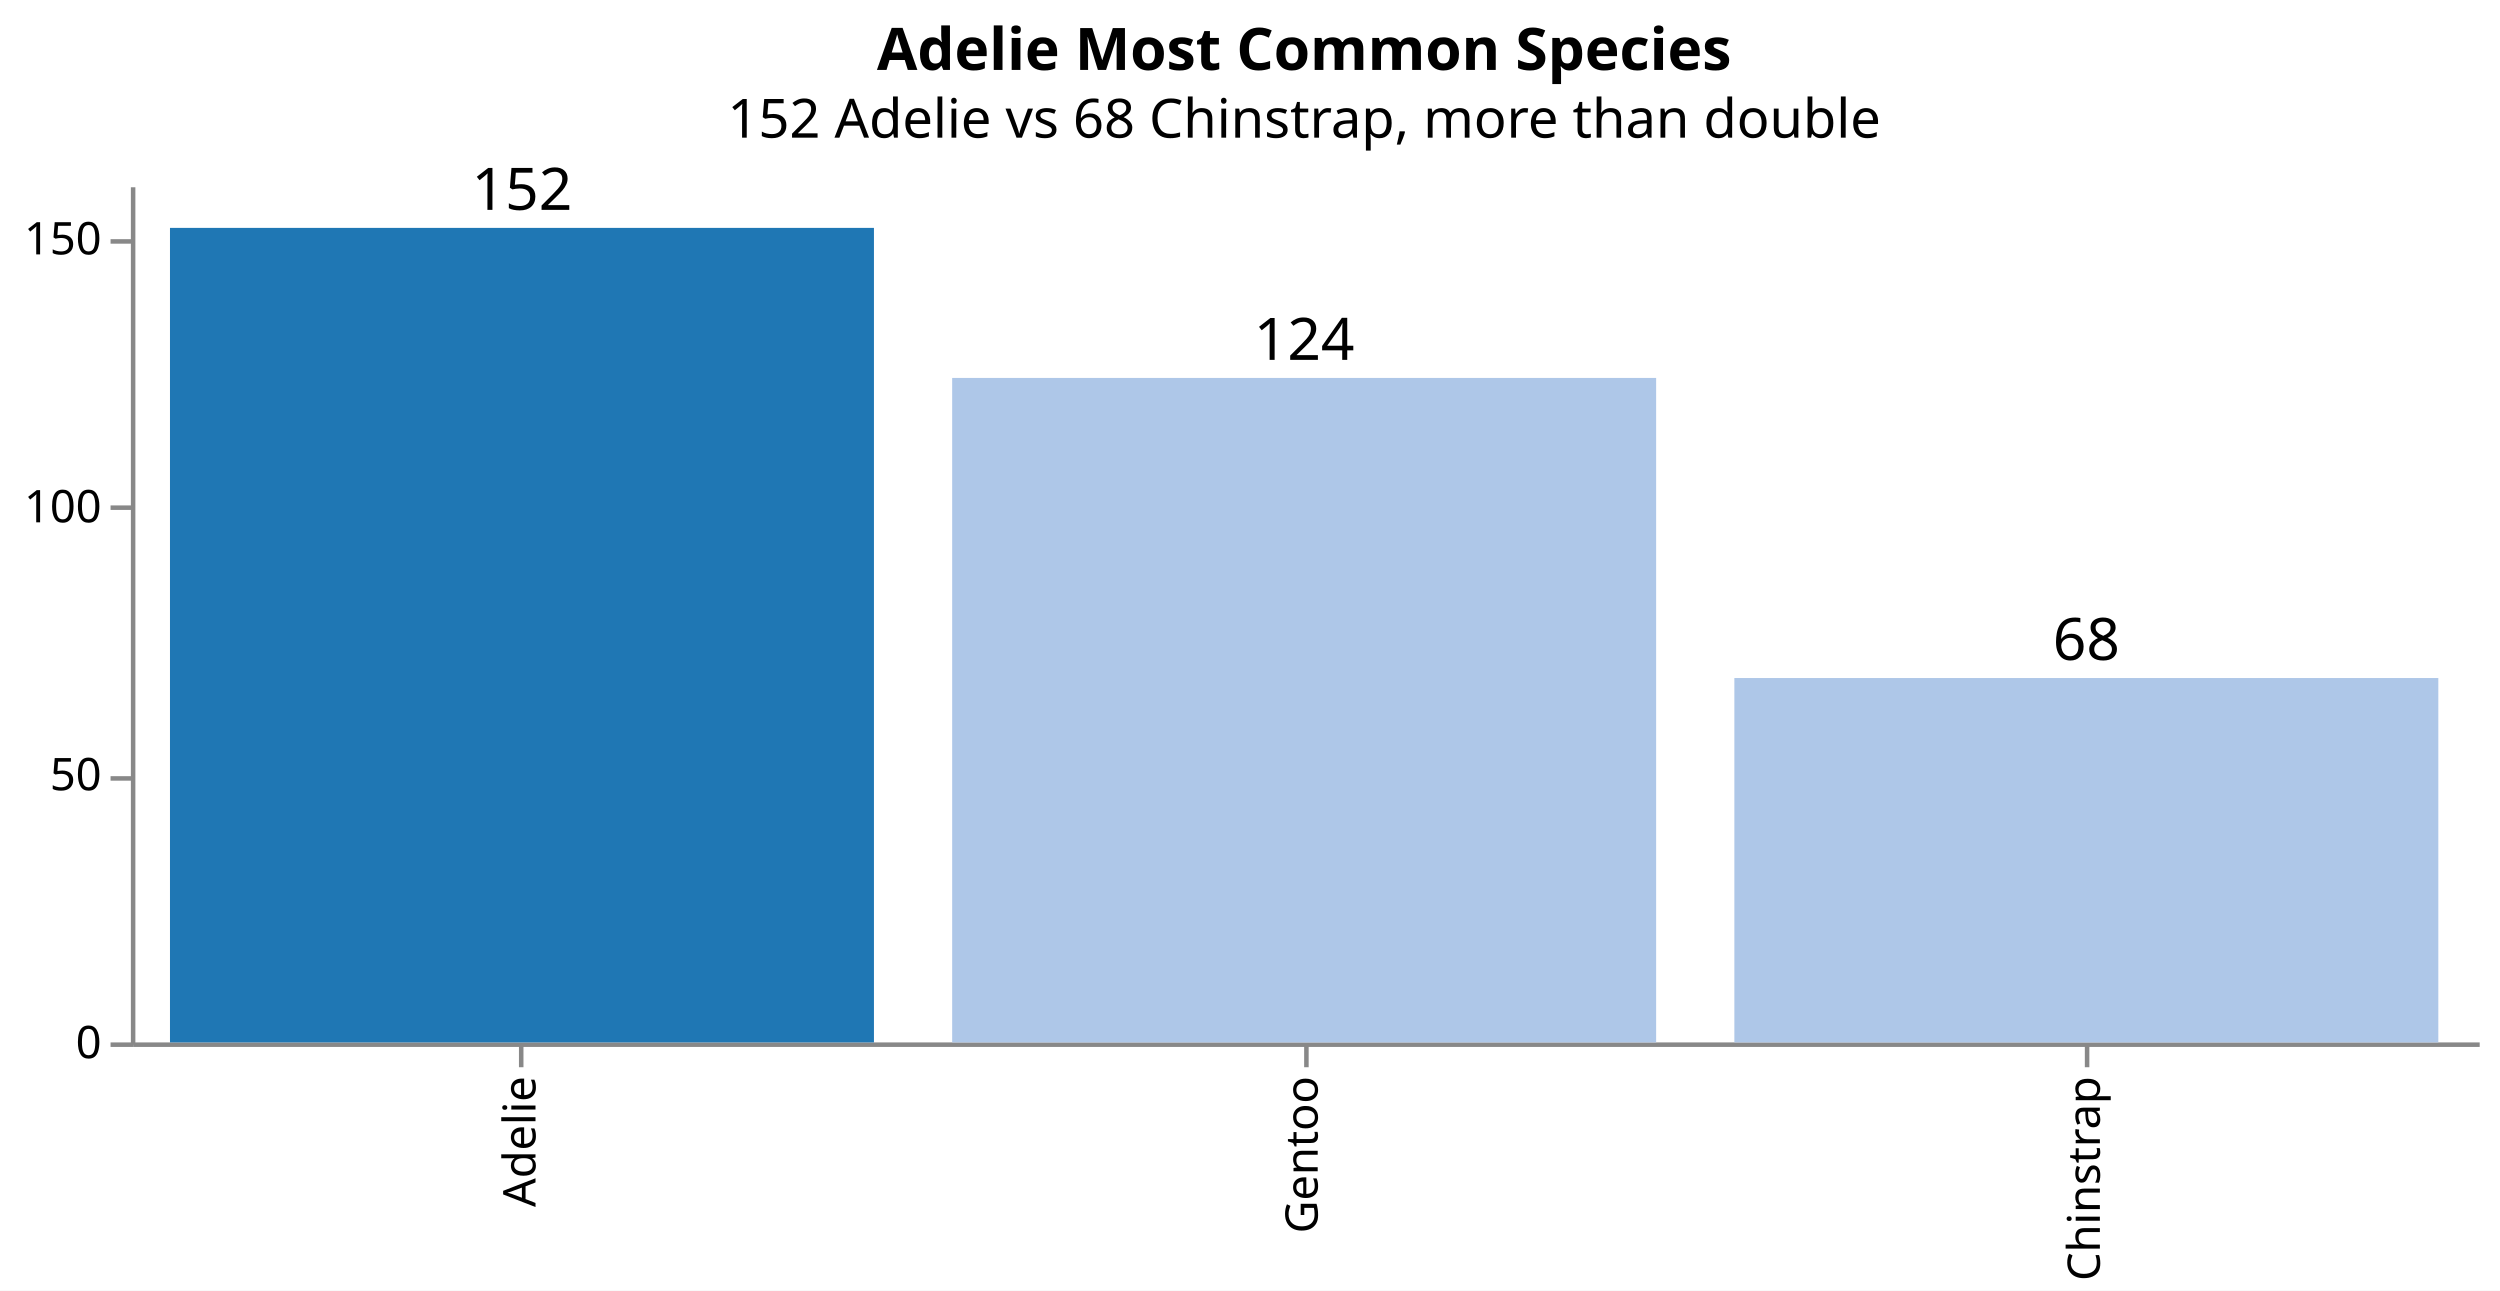
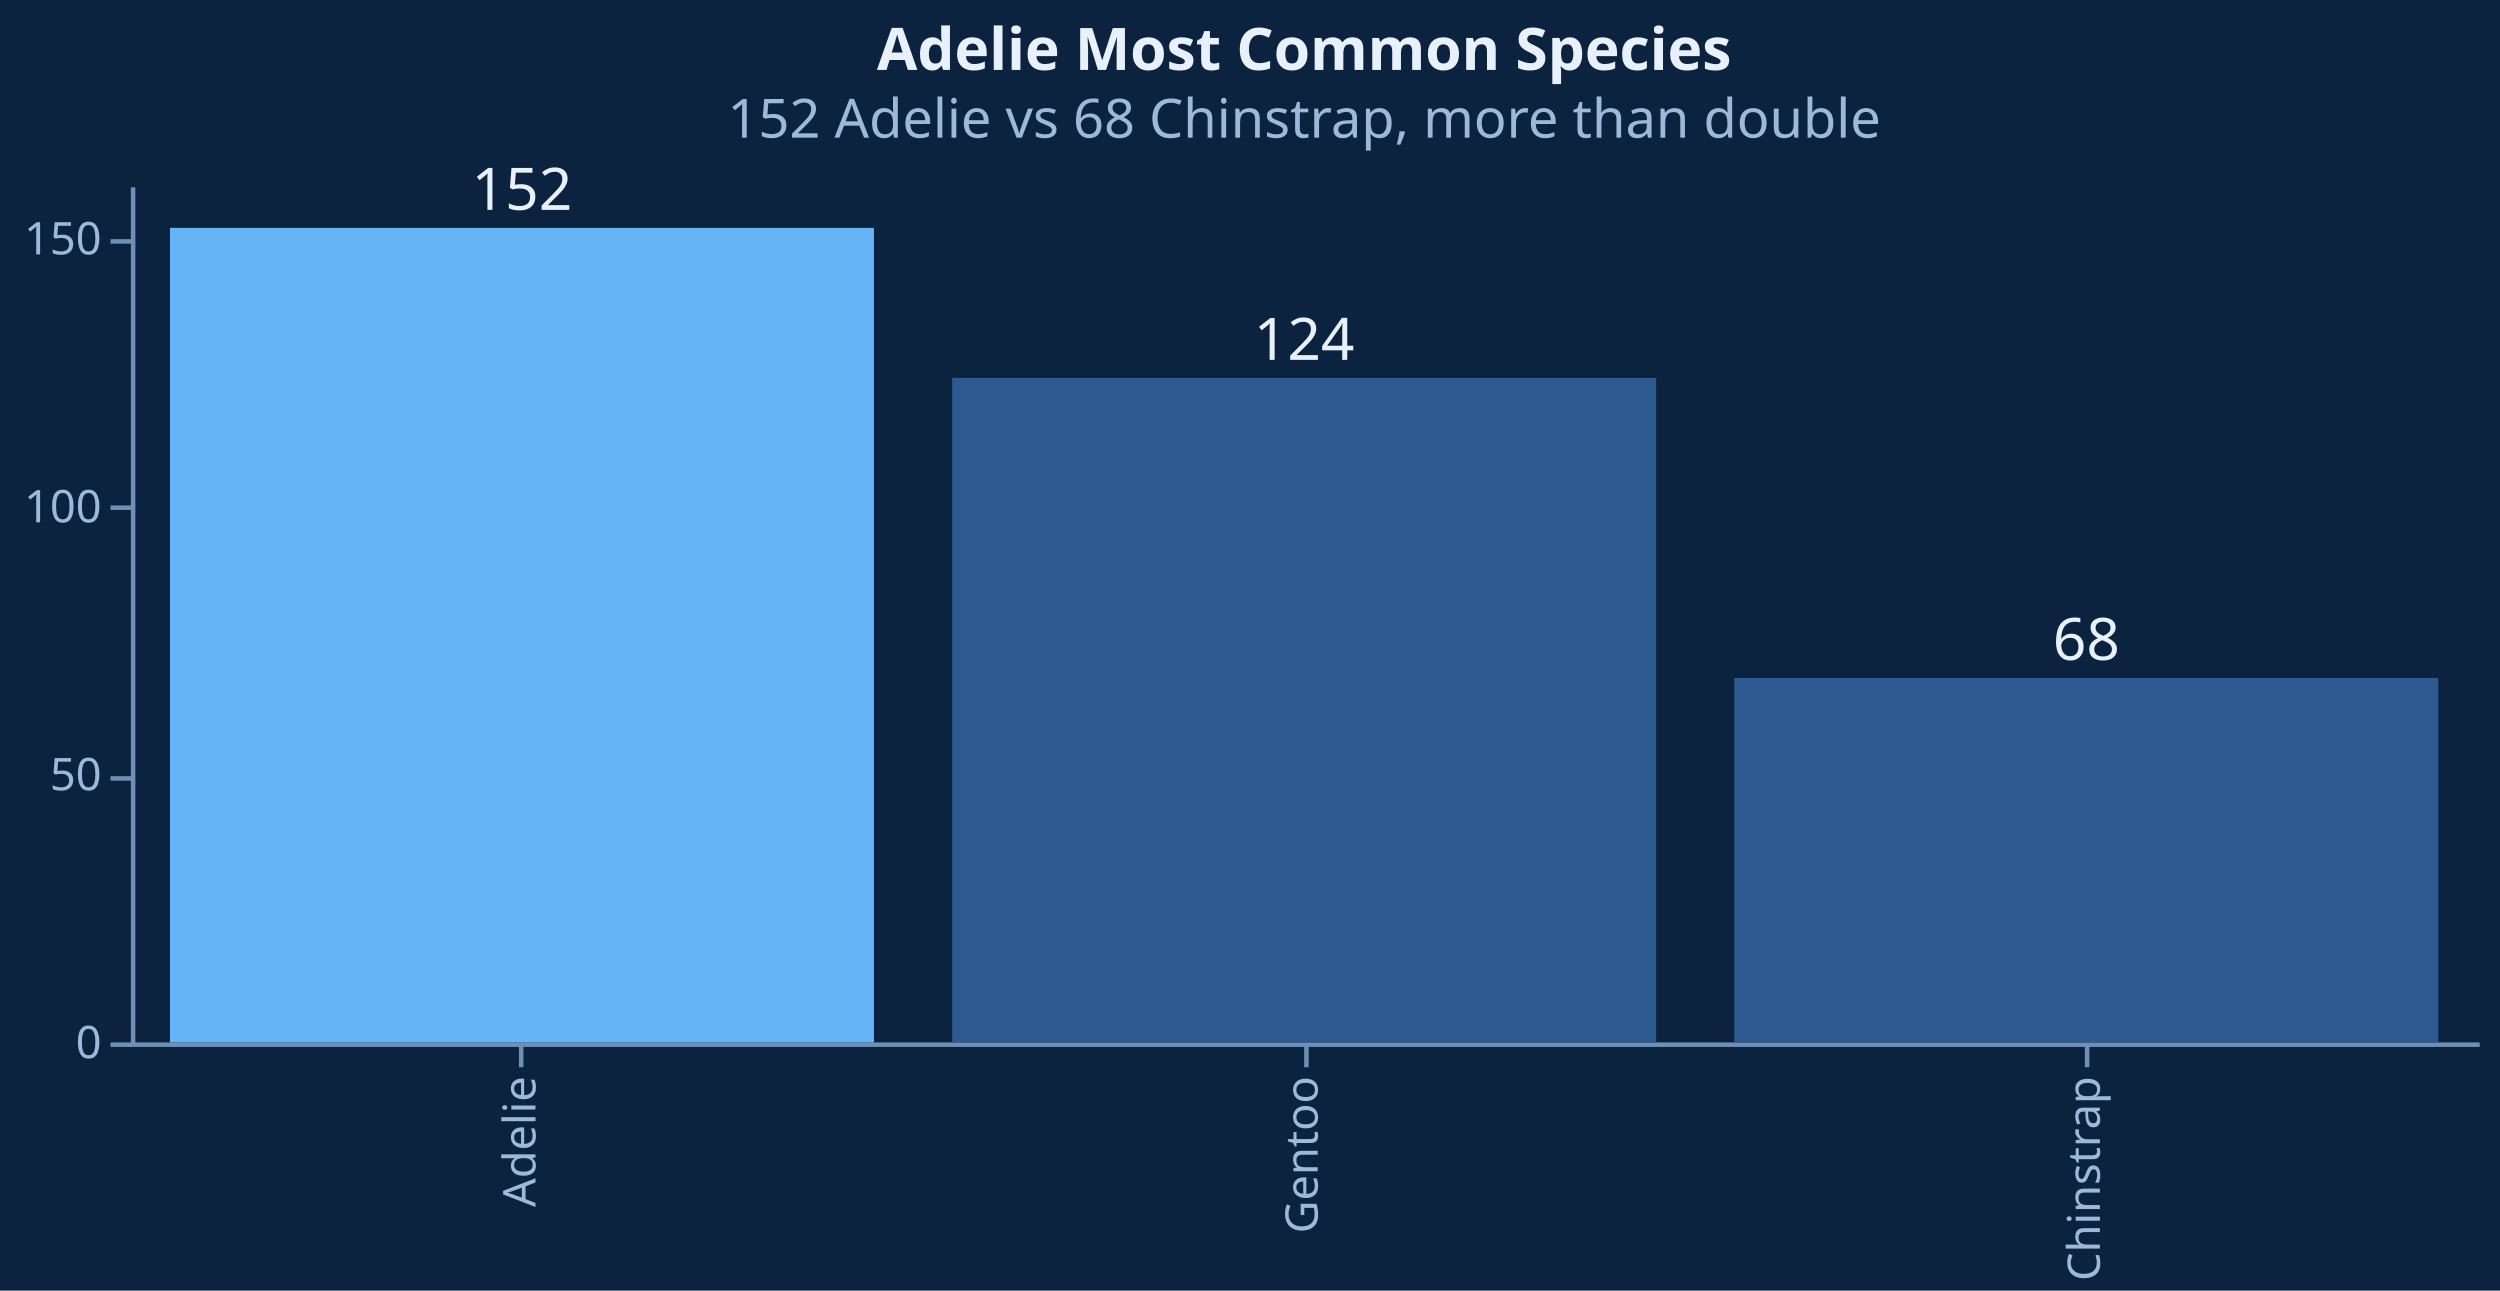
<svg xmlns="http://www.w3.org/2000/svg" version="1.1" class="marks" viewBox="0 0 554 286">
-   <rect width="554" height="286" fill="white" />
+   <rect width="554" height="286" fill="#0c2340" />
  <g fill="none" stroke-miterlimit="4" transform="translate(29,41)">
    <g class="mark-group role-frame root" role="graphics-object" aria-roledescription="group mark container">
      <g transform="translate(0,0)">
        <path class="background" aria-hidden="true" d="M0,0h520v190h-520Z" />
        <g>
          <g class="mark-group role-axis" role="graphics-symbol" aria-roledescription="axis" aria-label="X-axis for a discrete scale with 3 values: Adelie, Gentoo, Chinstrap">
            <g transform="translate(0.5,190.5)">
              <path class="background" aria-hidden="true" d="M0,0h0v0h0Z" pointer-events="none" />
              <g>
                <g class="mark-rule role-axis-tick" pointer-events="none">
-                   <line transform="translate(86,0)" x2="0" y2="5" stroke="#888" stroke-width="1" opacity="1" />
-                   <line transform="translate(260,0)" x2="0" y2="5" stroke="#888" stroke-width="1" opacity="1" />
-                   <line transform="translate(433,0)" x2="0" y2="5" stroke="#888" stroke-width="1" opacity="1" />
+                   <line transform="translate(86,0)" x2="0" y2="5" stroke="#6f8fb5" stroke-width="1" opacity="1" />
+                   <line transform="translate(260,0)" x2="0" y2="5" stroke="#6f8fb5" stroke-width="1" opacity="1" />
+                   <line transform="translate(433,0)" x2="0" y2="5" stroke="#6f8fb5" stroke-width="1" opacity="1" />
                </g>
                <g class="mark-text role-axis-label" pointer-events="none">
-                   <text text-anchor="end" transform="translate(86.16667,7) rotate(270) translate(0,3)" font-family="sans-serif" font-size="10px" fill="#000" opacity="1">Adelie</text>
-                   <text text-anchor="end" transform="translate(259.5,7) rotate(270) translate(0,3)" font-family="sans-serif" font-size="10px" fill="#000" opacity="1">Gentoo</text>
-                   <text text-anchor="end" transform="translate(432.8333,7) rotate(270) translate(0,3)" font-family="sans-serif" font-size="10px" fill="#000" opacity="1">Chinstrap</text>
+                   <text text-anchor="end" transform="translate(86.16667,7) rotate(270) translate(0,3)" font-family="sans-serif" font-size="10px" fill="#9db8d9" opacity="1">Adelie</text>
+                   <text text-anchor="end" transform="translate(259.5,7) rotate(270) translate(0,3)" font-family="sans-serif" font-size="10px" fill="#9db8d9" opacity="1">Gentoo</text>
+                   <text text-anchor="end" transform="translate(432.8333,7) rotate(270) translate(0,3)" font-family="sans-serif" font-size="10px" fill="#9db8d9" opacity="1">Chinstrap</text>
                </g>
                <g class="mark-rule role-axis-domain" pointer-events="none">
-                   <line transform="translate(0,0)" x2="520" y2="0" stroke="#888" stroke-width="1" opacity="1" />
+                   <line transform="translate(0,0)" x2="520" y2="0" stroke="#6f8fb5" stroke-width="1" opacity="1" />
                </g>
              </g>
              <path class="foreground" aria-hidden="true" d="" pointer-events="none" display="none" />
            </g>
          </g>
          <g class="mark-group role-axis" role="graphics-symbol" aria-roledescription="axis" aria-label="Y-axis for a linear scale with values from 0 to 160">
            <g transform="translate(0.5,0.5)">
              <path class="background" aria-hidden="true" d="M0,0h0v0h0Z" pointer-events="none" />
              <g>
                <g class="mark-rule role-axis-tick" pointer-events="none">
-                   <line transform="translate(0,190)" x2="-5" y2="0" stroke="#888" stroke-width="1" opacity="1" />
-                   <line transform="translate(0,131)" x2="-5" y2="0" stroke="#888" stroke-width="1" opacity="1" />
-                   <line transform="translate(0,71)" x2="-5" y2="0" stroke="#888" stroke-width="1" opacity="1" />
-                   <line transform="translate(0,12)" x2="-5" y2="0" stroke="#888" stroke-width="1" opacity="1" />
+                   <line transform="translate(0,190)" x2="-5" y2="0" stroke="#6f8fb5" stroke-width="1" opacity="1" />
+                   <line transform="translate(0,131)" x2="-5" y2="0" stroke="#6f8fb5" stroke-width="1" opacity="1" />
+                   <line transform="translate(0,71)" x2="-5" y2="0" stroke="#6f8fb5" stroke-width="1" opacity="1" />
+                   <line transform="translate(0,12)" x2="-5" y2="0" stroke="#6f8fb5" stroke-width="1" opacity="1" />
                </g>
                <g class="mark-text role-axis-label" pointer-events="none">
-                   <text text-anchor="end" transform="translate(-7,193)" font-family="sans-serif" font-size="10px" fill="#000" opacity="1">0</text>
-                   <text text-anchor="end" transform="translate(-7,133.625)" font-family="sans-serif" font-size="10px" fill="#000" opacity="1">50</text>
-                   <text text-anchor="end" transform="translate(-7,74.25)" font-family="sans-serif" font-size="10px" fill="#000" opacity="1">100</text>
-                   <text text-anchor="end" transform="translate(-7,14.875)" font-family="sans-serif" font-size="10px" fill="#000" opacity="1">150</text>
+                   <text text-anchor="end" transform="translate(-7,193)" font-family="sans-serif" font-size="10px" fill="#9db8d9" opacity="1">0</text>
+                   <text text-anchor="end" transform="translate(-7,133.625)" font-family="sans-serif" font-size="10px" fill="#9db8d9" opacity="1">50</text>
+                   <text text-anchor="end" transform="translate(-7,74.25)" font-family="sans-serif" font-size="10px" fill="#9db8d9" opacity="1">100</text>
+                   <text text-anchor="end" transform="translate(-7,14.875)" font-family="sans-serif" font-size="10px" fill="#9db8d9" opacity="1">150</text>
                </g>
                <g class="mark-rule role-axis-domain" pointer-events="none">
-                   <line transform="translate(0,190)" x2="0" y2="-190" stroke="#888" stroke-width="1" opacity="1" />
+                   <line transform="translate(0,190)" x2="0" y2="-190" stroke="#6f8fb5" stroke-width="1" opacity="1" />
                </g>
              </g>
              <path class="foreground" aria-hidden="true" d="" pointer-events="none" display="none" />
            </g>
          </g>
          <g class="mark-rect role-mark layer_0_marks" role="graphics-object" aria-roledescription="rect mark container">
-             <path aria-label="species: Adelie; count: 152; Species: Adelie; Count: 152" role="graphics-symbol" aria-roledescription="bar" d="M8.667,9.5h156v180.5h-156Z" fill="#1f77b4" />
-             <path aria-label="species: Gentoo; count: 124; Species: Gentoo; Count: 124" role="graphics-symbol" aria-roledescription="bar" d="M182,42.75h156v147.25h-156Z" fill="#aec7e8" />
-             <path aria-label="species: Chinstrap; count: 68; Species: Chinstrap; Count: 68" role="graphics-symbol" aria-roledescription="bar" d="M355.333,109.25h156v80.75h-156Z" fill="#aec7e8" />
+             <path aria-label="species: Adelie; count: 152; Species: Adelie; Count: 152" role="graphics-symbol" aria-roledescription="bar" d="M8.667,9.5h156v180.5h-156Z" fill="#64b5f6" />
+             <path aria-label="species: Gentoo; count: 124; Species: Gentoo; Count: 124" role="graphics-symbol" aria-roledescription="bar" d="M182,42.75h156v147.25h-156Z" fill="#2d5a91" />
+             <path aria-label="species: Chinstrap; count: 68; Species: Chinstrap; Count: 68" role="graphics-symbol" aria-roledescription="bar" d="M355.333,109.25h156v80.75h-156Z" fill="#2d5a91" />
          </g>
          <g class="mark-text role-mark layer_1_marks" role="graphics-object" aria-roledescription="text mark container">
-             <text aria-label="species: Adelie; count: 152" role="graphics-symbol" aria-roledescription="text mark" text-anchor="middle" transform="translate(86.66667,5.5)" font-family="sans-serif" font-size="13px" fill="black">152</text>
-             <text aria-label="species: Gentoo; count: 124" role="graphics-symbol" aria-roledescription="text mark" text-anchor="middle" transform="translate(260,38.75)" font-family="sans-serif" font-size="13px" fill="black">124</text>
-             <text aria-label="species: Chinstrap; count: 68" role="graphics-symbol" aria-roledescription="text mark" text-anchor="middle" transform="translate(433.3333,105.25)" font-family="sans-serif" font-size="13px" fill="black">68</text>
+             <text aria-label="species: Adelie; count: 152" role="graphics-symbol" aria-roledescription="text mark" text-anchor="middle" transform="translate(86.66667,5.5)" font-family="sans-serif" font-size="13px" fill="#e8f1fb">152</text>
+             <text aria-label="species: Gentoo; count: 124" role="graphics-symbol" aria-roledescription="text mark" text-anchor="middle" transform="translate(260,38.75)" font-family="sans-serif" font-size="13px" fill="#e8f1fb">124</text>
+             <text aria-label="species: Chinstrap; count: 68" role="graphics-symbol" aria-roledescription="text mark" text-anchor="middle" transform="translate(433.3333,105.25)" font-family="sans-serif" font-size="13px" fill="#e8f1fb">68</text>
          </g>
          <g class="mark-group role-title">
            <g transform="translate(260,-35.5)">
              <path class="background" aria-hidden="true" d="M0,0h0v0h0Z" pointer-events="none" />
              <g>
                <g class="mark-text role-title-text" role="graphics-symbol" aria-roledescription="title" aria-label="Title text 'Adelie Most Common Species'" pointer-events="none">
-                   <text text-anchor="middle" transform="translate(0,10)" font-family="sans-serif" font-size="13px" font-weight="bold" fill="#000" opacity="1">Adelie Most Common Species</text>
+                   <text text-anchor="middle" transform="translate(0,10)" font-family="sans-serif" font-size="13px" font-weight="bold" fill="#e8f1fb" opacity="1">Adelie Most Common Species</text>
                </g>
                <g class="mark-text role-title-subtitle" role="graphics-symbol" aria-roledescription="subtitle" aria-label="Subtitle text '152 Adelie vs 68 Chinstrap, more than double'" pointer-events="none">
-                   <text text-anchor="middle" transform="translate(0,25)" font-family="sans-serif" font-size="12px" fill="#000" opacity="1">152 Adelie vs 68 Chinstrap, more than double</text>
+                   <text text-anchor="middle" transform="translate(0,25)" font-family="sans-serif" font-size="12px" fill="#9db8d9" opacity="1">152 Adelie vs 68 Chinstrap, more than double</text>
                </g>
              </g>
              <path class="foreground" aria-hidden="true" d="" pointer-events="none" display="none" />
            </g>
          </g>
        </g>
        <path class="foreground" aria-hidden="true" d="" display="none" />
      </g>
    </g>
  </g>
</svg>
